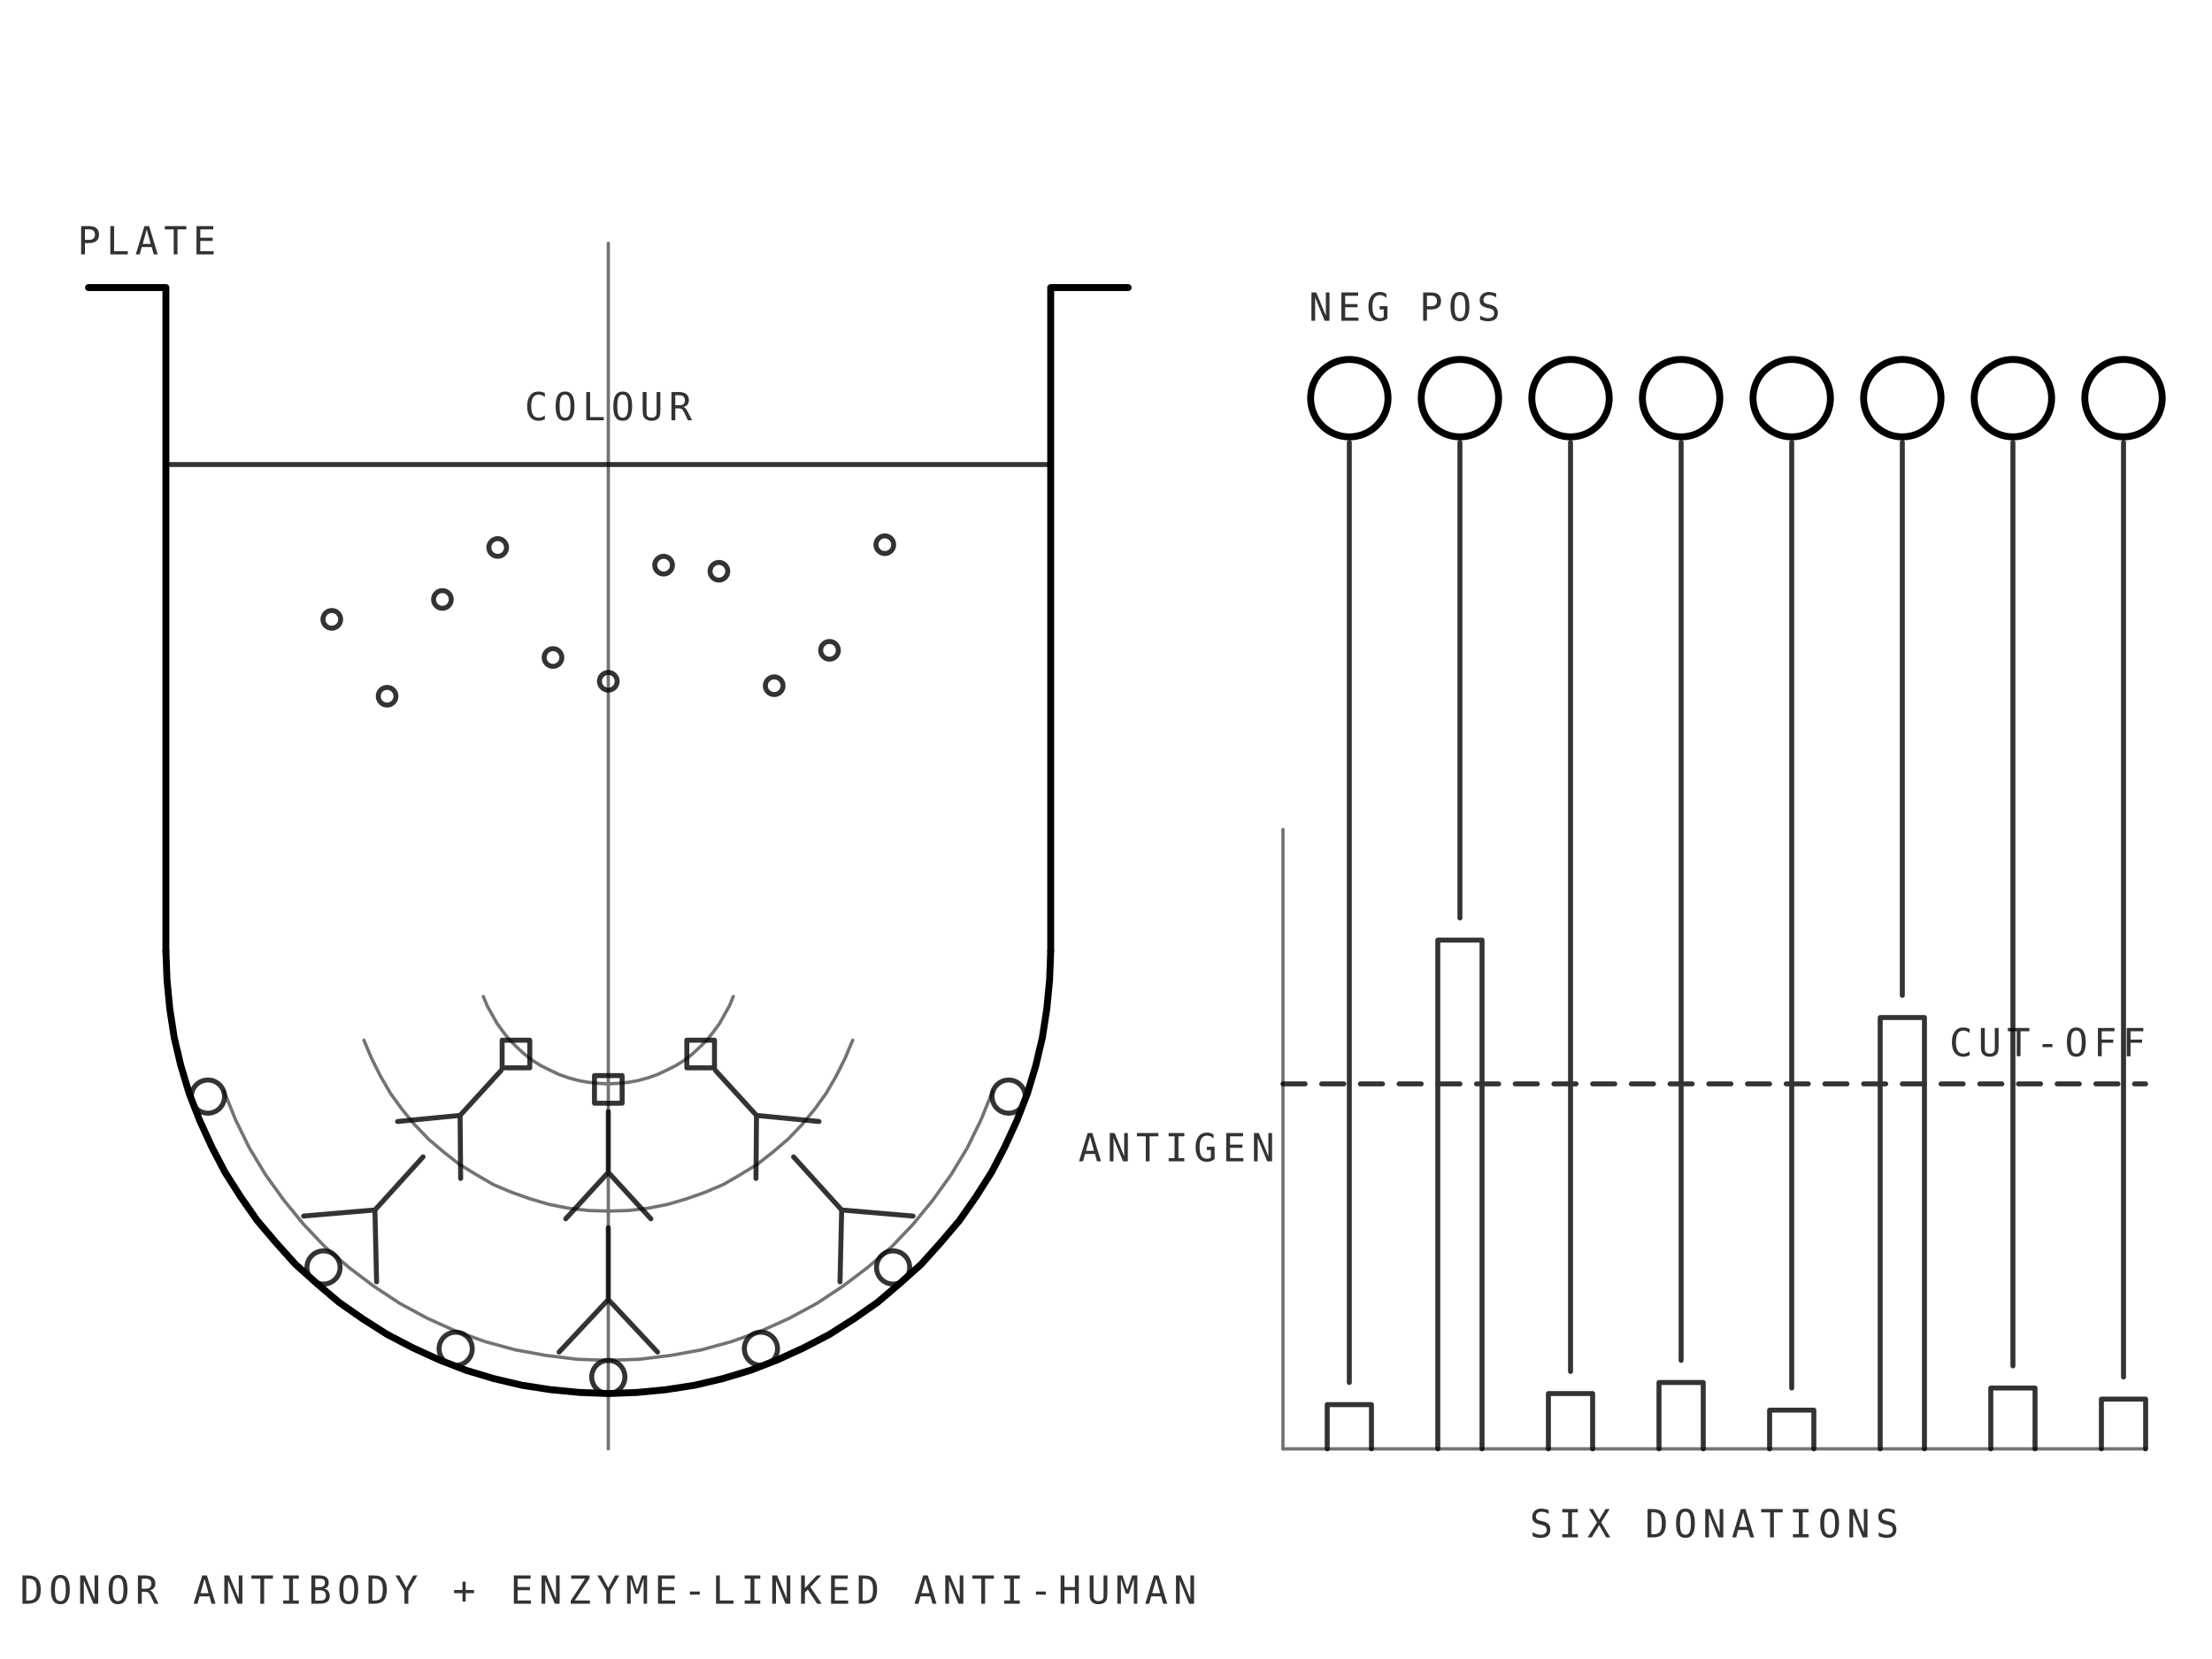
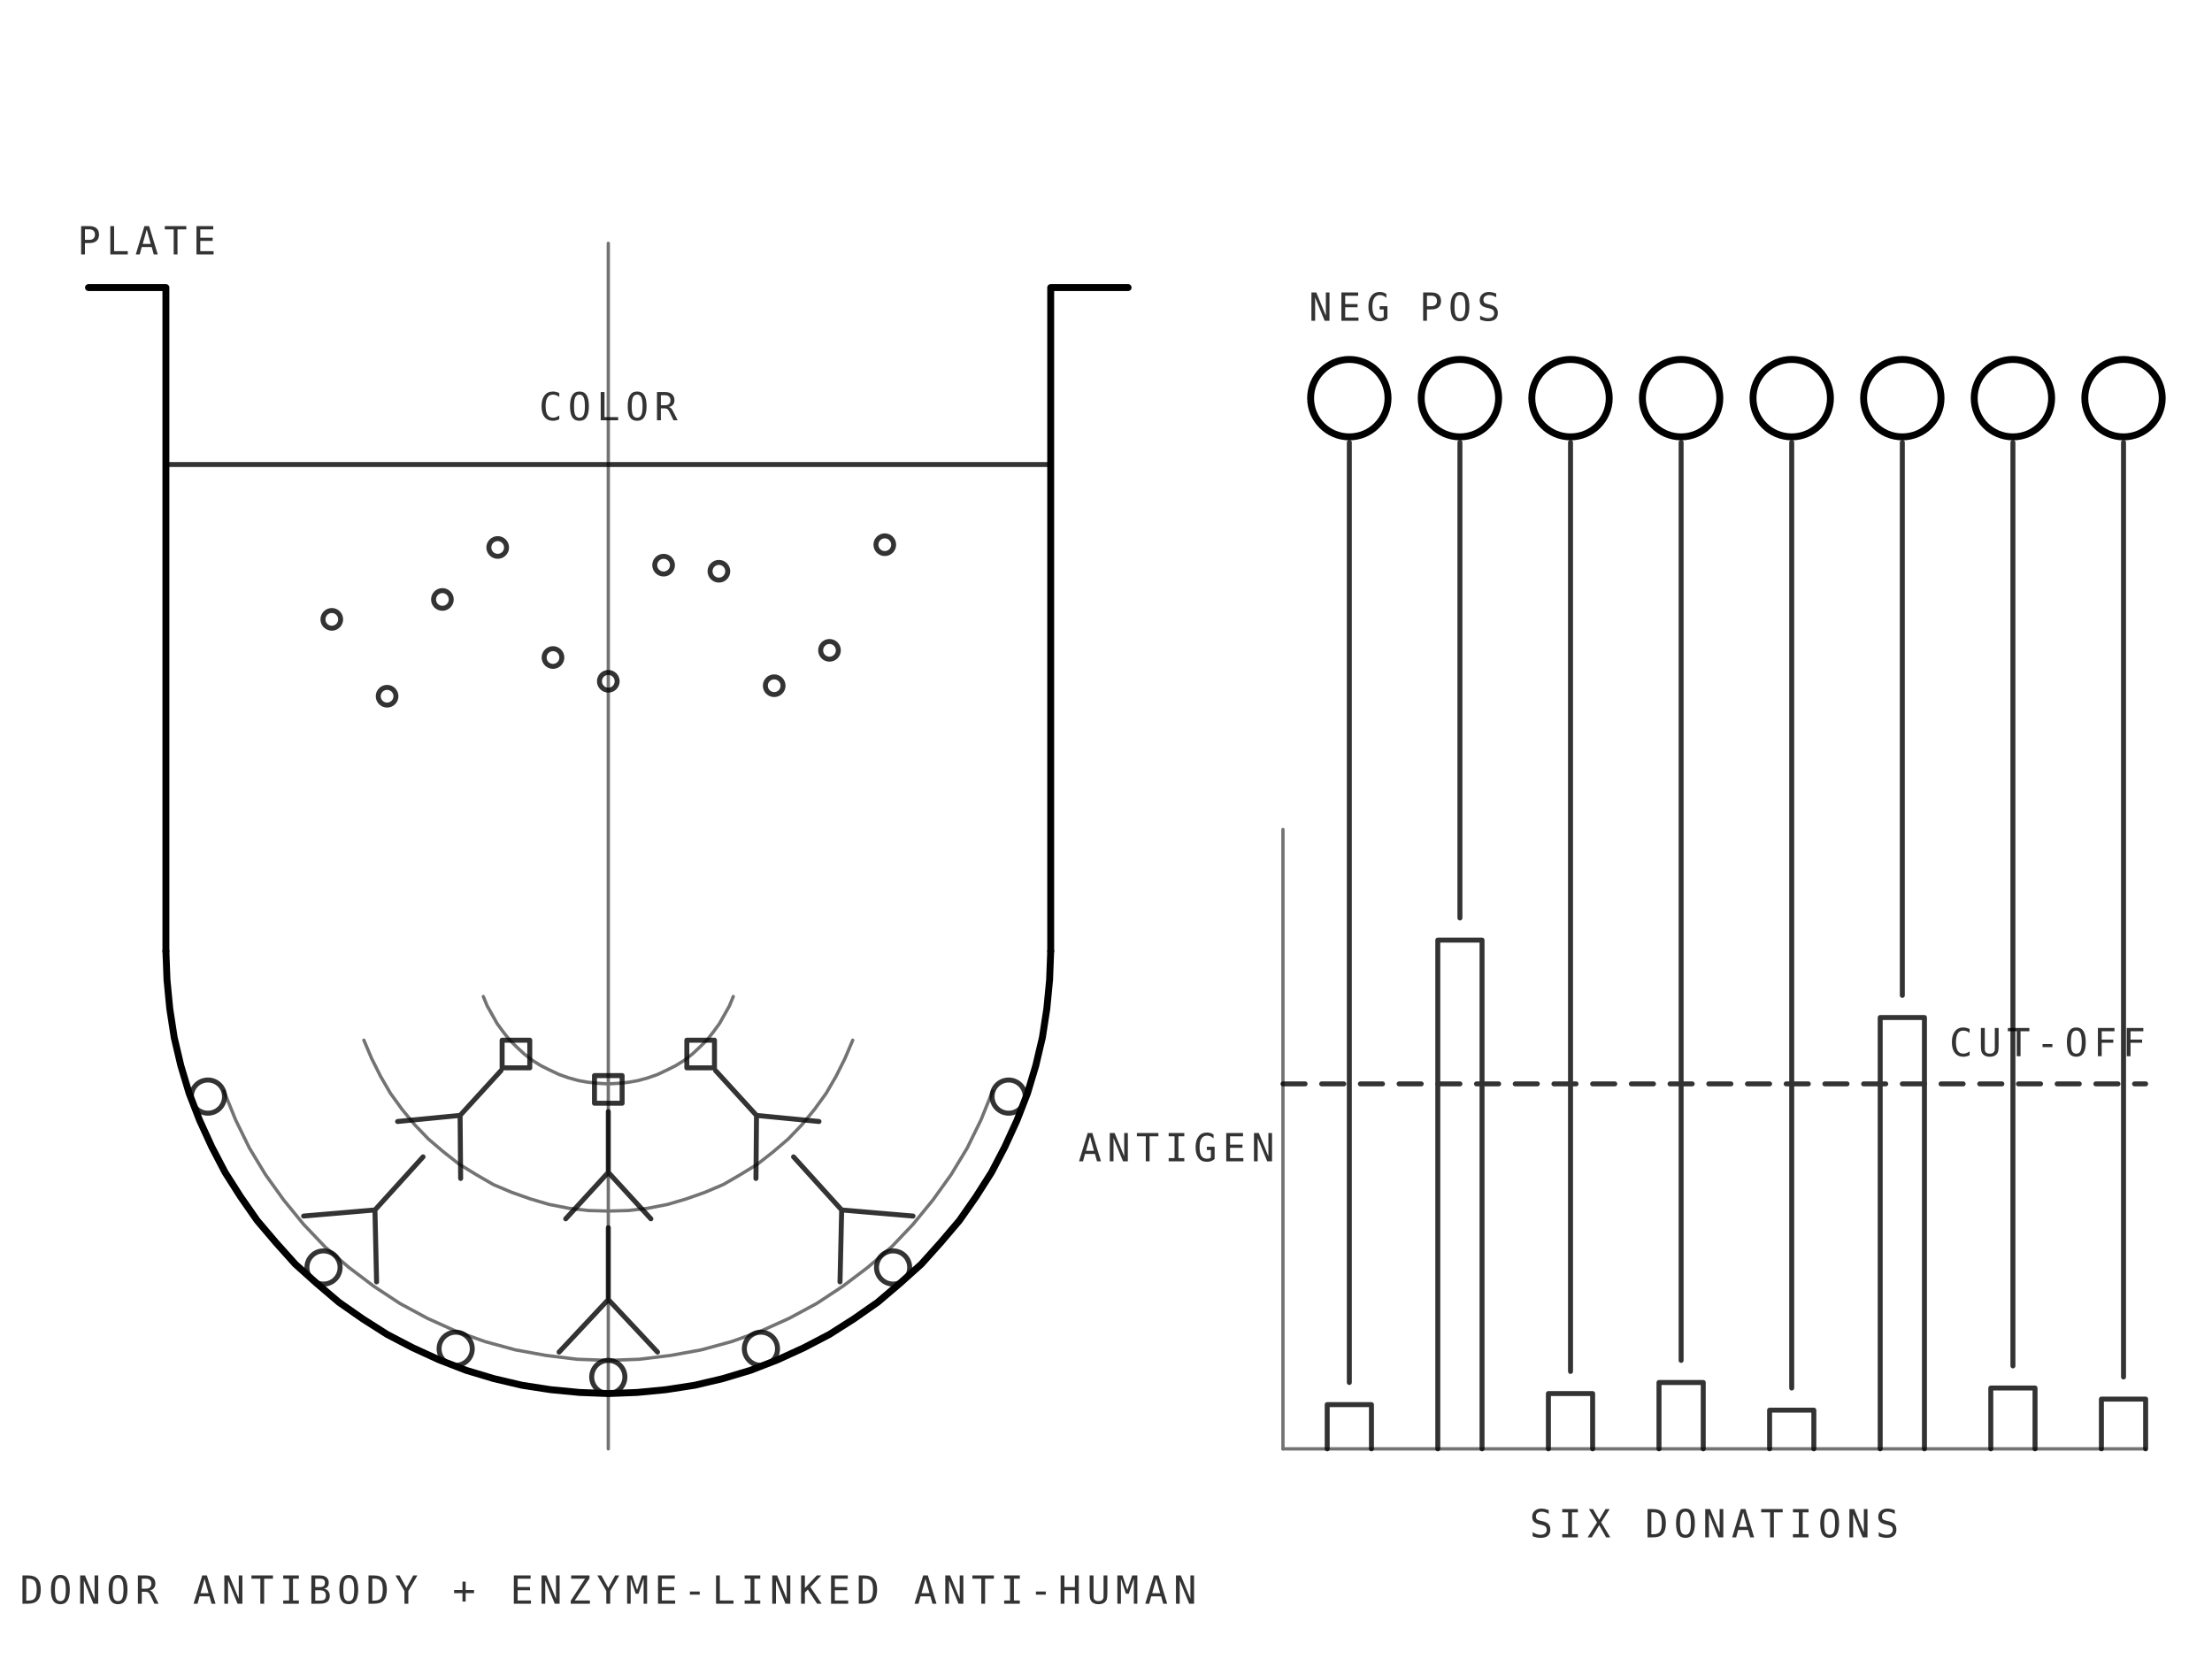
<svg xmlns="http://www.w3.org/2000/svg" viewBox="0 0 400 300" fill="none" stroke="currentColor" stroke-width="1.25" stroke-linecap="round" stroke-linejoin="round" aria-hidden="true">
  <g stroke-width="0.6" opacity="0.55">
    <path pathLength="1" d="M110 44 L110 262" />
    <path pathLength="1" d="M179.5 197.3 L177.4 202.5 L174.9 207.6 L172 212.4 L168.7 217 L165.1 221.4 L161.2 225.5 L156.9 229.2 L152.4 232.6 L147.7 235.7 L142.7 238.4 L137.6 240.7 L132.3 242.6 L126.8 244.1 L121.3 245.1 L115.6 245.8 L110 246 L104.4 245.8 L98.7 245.1 L93.2 244.1 L87.7 242.6 L82.4 240.7 L77.3 238.4 L72.3 235.7 L67.6 232.6 L63.1 229.2 L58.8 225.5 L54.9 221.4 L51.3 217 L48 212.4 L45.1 207.6 L42.6 202.5 L40.5 197.3" />
    <path pathLength="1" d="M154.2 188.1 L152.8 191.4 L151.2 194.6 L149.4 197.7 L147.3 200.6 L145 203.4 L142.5 206 L139.8 208.3 L137 210.5 L133.9 212.4 L130.8 214.2 L127.5 215.6 L124.1 216.8 L120.7 217.8 L117.1 218.5 L113.6 218.9 L110 219 L106.4 218.9 L102.9 218.5 L99.3 217.8 L95.9 216.8 L92.5 215.6 L89.2 214.2 L86.1 212.4 L83 210.5 L80.2 208.3 L77.5 206 L75 203.4 L72.7 200.6 L70.6 197.7 L68.8 194.6 L67.2 191.4 L65.8 188.1" />
    <path pathLength="1" d="M132.6 180.2 L131.9 181.9 L131 183.5 L130.1 185.1 L129 186.6 L127.9 188 L126.6 189.3 L125.2 190.6 L123.8 191.7 L122.2 192.7 L120.6 193.5 L118.9 194.3 L117.2 194.9 L115.4 195.4 L113.7 195.7 L111.8 195.9 L110 196 L108.2 195.9 L106.3 195.7 L104.6 195.4 L102.8 194.9 L101.1 194.3 L99.4 193.5 L97.8 192.7 L96.2 191.7 L94.8 190.6 L93.4 189.3 L92.1 188 L91 186.6 L89.9 185.1 L89 183.5 L88.1 181.9 L87.4 180.2" />
    <path pathLength="1" d="M232 262 L388 262" />
    <path pathLength="1" d="M232 262 L232 150" />
  </g>
  <g>
    <path pathLength="1" d="M16 52 L30 52 L30 172" />
    <path pathLength="1" d="M30 172 L30.2 177.2 L30.7 182.4 L31.5 187.6 L32.7 192.7 L34.2 197.7 L36.1 202.6 L38.3 207.4 L40.7 212 L43.5 216.4 L46.5 220.7 L49.9 224.7 L53.4 228.6 L57.3 232.1 L61.3 235.5 L65.6 238.5 L70 241.3 L74.6 243.7 L79.4 245.9 L84.3 247.8 L89.3 249.3 L94.4 250.5 L99.6 251.3 L104.8 251.8 L110 252 L115.2 251.8 L120.4 251.3 L125.6 250.5 L130.7 249.3 L135.7 247.8 L140.6 245.9 L145.4 243.7 L150 241.3 L154.4 238.5 L158.7 235.5 L162.7 232.1 L166.6 228.6 L170.1 224.7 L173.5 220.7 L176.5 216.4 L179.3 212 L181.7 207.4 L183.9 202.6 L185.8 197.7 L187.3 192.7 L188.5 187.6 L189.3 182.4 L189.8 177.2 L190 172" />
    <path pathLength="1" d="M190 172 L190 52 L204 52" />
    <path pathLength="1" d="M237 72 a7 7 0 1 0 14 0 a7 7 0 1 0 -14 0" />
    <path pathLength="1" d="M257 72 a7 7 0 1 0 14 0 a7 7 0 1 0 -14 0" />
    <path pathLength="1" d="M277 72 a7 7 0 1 0 14 0 a7 7 0 1 0 -14 0" />
    <path pathLength="1" d="M297 72 a7 7 0 1 0 14 0 a7 7 0 1 0 -14 0" />
    <path pathLength="1" d="M317 72 a7 7 0 1 0 14 0 a7 7 0 1 0 -14 0" />
    <path pathLength="1" d="M337 72 a7 7 0 1 0 14 0 a7 7 0 1 0 -14 0" />
    <path pathLength="1" d="M357 72 a7 7 0 1 0 14 0 a7 7 0 1 0 -14 0" />
    <path pathLength="1" d="M377 72 a7 7 0 1 0 14 0 a7 7 0 1 0 -14 0" />
  </g>
  <g stroke-width="0.9" opacity="0.8">
    <path pathLength="1" d="M30 84 L190 84" />
    <path pathLength="1" d="M158.5 229.2 a3 3 0 1 0 6 0 a3 3 0 1 0 -6 0" />
    <path pathLength="1" d="M165.1 219.9 L152.2 218.8 L151.9 231.8 M152.2 218.8 L143.5 209.2" />
    <path pathLength="1" d="M148.1 202.8 L136.8 201.7 L136.7 213.1 M136.8 201.7 L129.4 193.6" />
    <path pathLength="1" d="M124.2 188.1 L129.2 188.1 L129.2 193.1 L124.2 193.1 Z" />
    <path pathLength="1" d="M107 249 a3 3 0 1 0 6 0 a3 3 0 1 0 -6 0" />
    <path pathLength="1" d="M118.9 244.5 L110 235 L101.1 244.5 M110 235 L110 222" />
    <path pathLength="1" d="M117.7 220.4 L110 212 L102.3 220.4 M110 212 L110 201" />
    <path pathLength="1" d="M107.5 194.5 L112.5 194.5 L112.5 199.5 L107.5 199.5 Z" />
    <path pathLength="1" d="M55.5 229.2 a3 3 0 1 0 6 0 a3 3 0 1 0 -6 0" />
    <path pathLength="1" d="M68.1 231.8 L67.8 218.8 L54.9 219.9 M67.8 218.8 L76.5 209.2" />
    <path pathLength="1" d="M83.3 213.1 L83.2 201.7 L71.9 202.8 M83.2 201.7 L90.6 193.6" />
    <path pathLength="1" d="M90.8 188.1 L95.8 188.1 L95.8 193.1 L90.8 193.1 Z" />
    <path pathLength="1" d="M179.4 198.3 a3 3 0 1 0 6 0 a3 3 0 1 0 -6 0" />
    <path pathLength="1" d="M134.6 243.9 a3 3 0 1 0 6 0 a3 3 0 1 0 -6 0" />
    <path pathLength="1" d="M79.4 243.9 a3 3 0 1 0 6 0 a3 3 0 1 0 -6 0" />
    <path pathLength="1" d="M34.6 198.3 a3 3 0 1 0 6 0 a3 3 0 1 0 -6 0" />
    <path pathLength="1" d="M58.4 112 a1.6 1.6 0 1 0 3.2 0 a1.6 1.6 0 1 0 -3.2 0" />
    <path pathLength="1" d="M68.4 125.9 a1.6 1.6 0 1 0 3.2 0 a1.6 1.6 0 1 0 -3.2 0" />
    <path pathLength="1" d="M78.4 108.4 a1.6 1.6 0 1 0 3.2 0 a1.6 1.6 0 1 0 -3.2 0" />
    <path pathLength="1" d="M88.4 99 a1.6 1.6 0 1 0 3.2 0 a1.6 1.6 0 1 0 -3.2 0" />
    <path pathLength="1" d="M98.4 118.9 a1.6 1.6 0 1 0 3.2 0 a1.6 1.6 0 1 0 -3.2 0" />
    <path pathLength="1" d="M108.4 123.2 a1.6 1.6 0 1 0 3.2 0 a1.6 1.6 0 1 0 -3.2 0" />
    <path pathLength="1" d="M118.4 102.2 a1.6 1.6 0 1 0 3.2 0 a1.6 1.6 0 1 0 -3.2 0" />
    <path pathLength="1" d="M128.4 103.3 a1.6 1.6 0 1 0 3.2 0 a1.6 1.6 0 1 0 -3.2 0" />
    <path pathLength="1" d="M138.4 124 a1.6 1.6 0 1 0 3.2 0 a1.6 1.6 0 1 0 -3.2 0" />
    <path pathLength="1" d="M148.4 117.6 a1.6 1.6 0 1 0 3.2 0 a1.6 1.6 0 1 0 -3.2 0" />
    <path pathLength="1" d="M158.4 98.5 a1.6 1.6 0 1 0 3.2 0 a1.6 1.6 0 1 0 -3.2 0" />
    <path pathLength="1" d="M240 262 L240 254 L248 254 L248 262" />
    <path pathLength="1" d="M244 80 L244 250" />
    <path pathLength="1" d="M260 262 L260 170 L268 170 L268 262" />
    <path pathLength="1" d="M264 80 L264 166" />
    <path pathLength="1" d="M280 262 L280 252 L288 252 L288 262" />
    <path pathLength="1" d="M284 80 L284 248" />
    <path pathLength="1" d="M300 262 L300 250 L308 250 L308 262" />
    <path pathLength="1" d="M304 80 L304 246" />
    <path pathLength="1" d="M320 262 L320 255 L328 255 L328 262" />
    <path pathLength="1" d="M324 80 L324 251" />
    <path pathLength="1" d="M340 262 L340 184 L348 184 L348 262" />
    <path pathLength="1" d="M344 80 L344 180" />
    <path pathLength="1" d="M360 262 L360 251 L368 251 L368 262" />
    <path pathLength="1" d="M364 80 L364 247" />
    <path pathLength="1" d="M380 262 L380 253 L388 253 L388 262" />
    <path pathLength="1" d="M384 80 L384 249" />
    <path pathLength="1" d="M232 196 L236 196 M239 196 L243 196 M246 196 L250 196 M253 196 L257 196 M260 196 L264 196 M267 196 L271 196 M274 196 L278 196 M281 196 L285 196 M288 196 L292 196 M295 196 L299 196 M302 196 L306 196 M309 196 L313 196 M316 196 L320 196 M323 196 L327 196 M330 196 L334 196 M337 196 L341 196 M344 196 L348 196 M351 196 L355 196 M358 196 L362 196 M365 196 L369 196 M372 196 L376 196 M379 196 L383 196 M386 196 L388 196" />
  </g>
  <g stroke-width="0.9" opacity="0.8">
    <text x="14" y="46" font-size="7" text-anchor="start" fill="currentColor" stroke="none" font-family="ui-monospace, monospace" letter-spacing="1">PLATE</text>
    <text x="195" y="210" font-size="7" text-anchor="start" fill="currentColor" stroke="none" font-family="ui-monospace, monospace" letter-spacing="1">ANTIGEN</text>
    <text x="110" y="290" font-size="7" text-anchor="middle" fill="currentColor" stroke="none" font-family="ui-monospace, monospace" letter-spacing="1">DONOR ANTIBODY + ENZYME-LINKED ANTI-HUMAN</text>
-     <text x="110" y="76" font-size="7" text-anchor="middle" fill="currentColor" stroke="none" font-family="ui-monospace, monospace" letter-spacing="1">COLOUR</text>
+     <text x="110" y="76" font-size="7" text-anchor="middle" fill="currentColor" stroke="none" font-family="ui-monospace, monospace" letter-spacing="1">COLOR</text>
    <text x="244" y="58" font-size="7" text-anchor="middle" fill="currentColor" stroke="none" font-family="ui-monospace, monospace" letter-spacing="1">NEG</text>
    <text x="264" y="58" font-size="7" text-anchor="middle" fill="currentColor" stroke="none" font-family="ui-monospace, monospace" letter-spacing="1">POS</text>
    <text x="388" y="191" font-size="7" text-anchor="end" fill="currentColor" stroke="none" font-family="ui-monospace, monospace" letter-spacing="1">CUT-OFF</text>
    <text x="310" y="278" font-size="7" text-anchor="middle" fill="currentColor" stroke="none" font-family="ui-monospace, monospace" letter-spacing="1">SIX DONATIONS</text>
  </g>
</svg>
